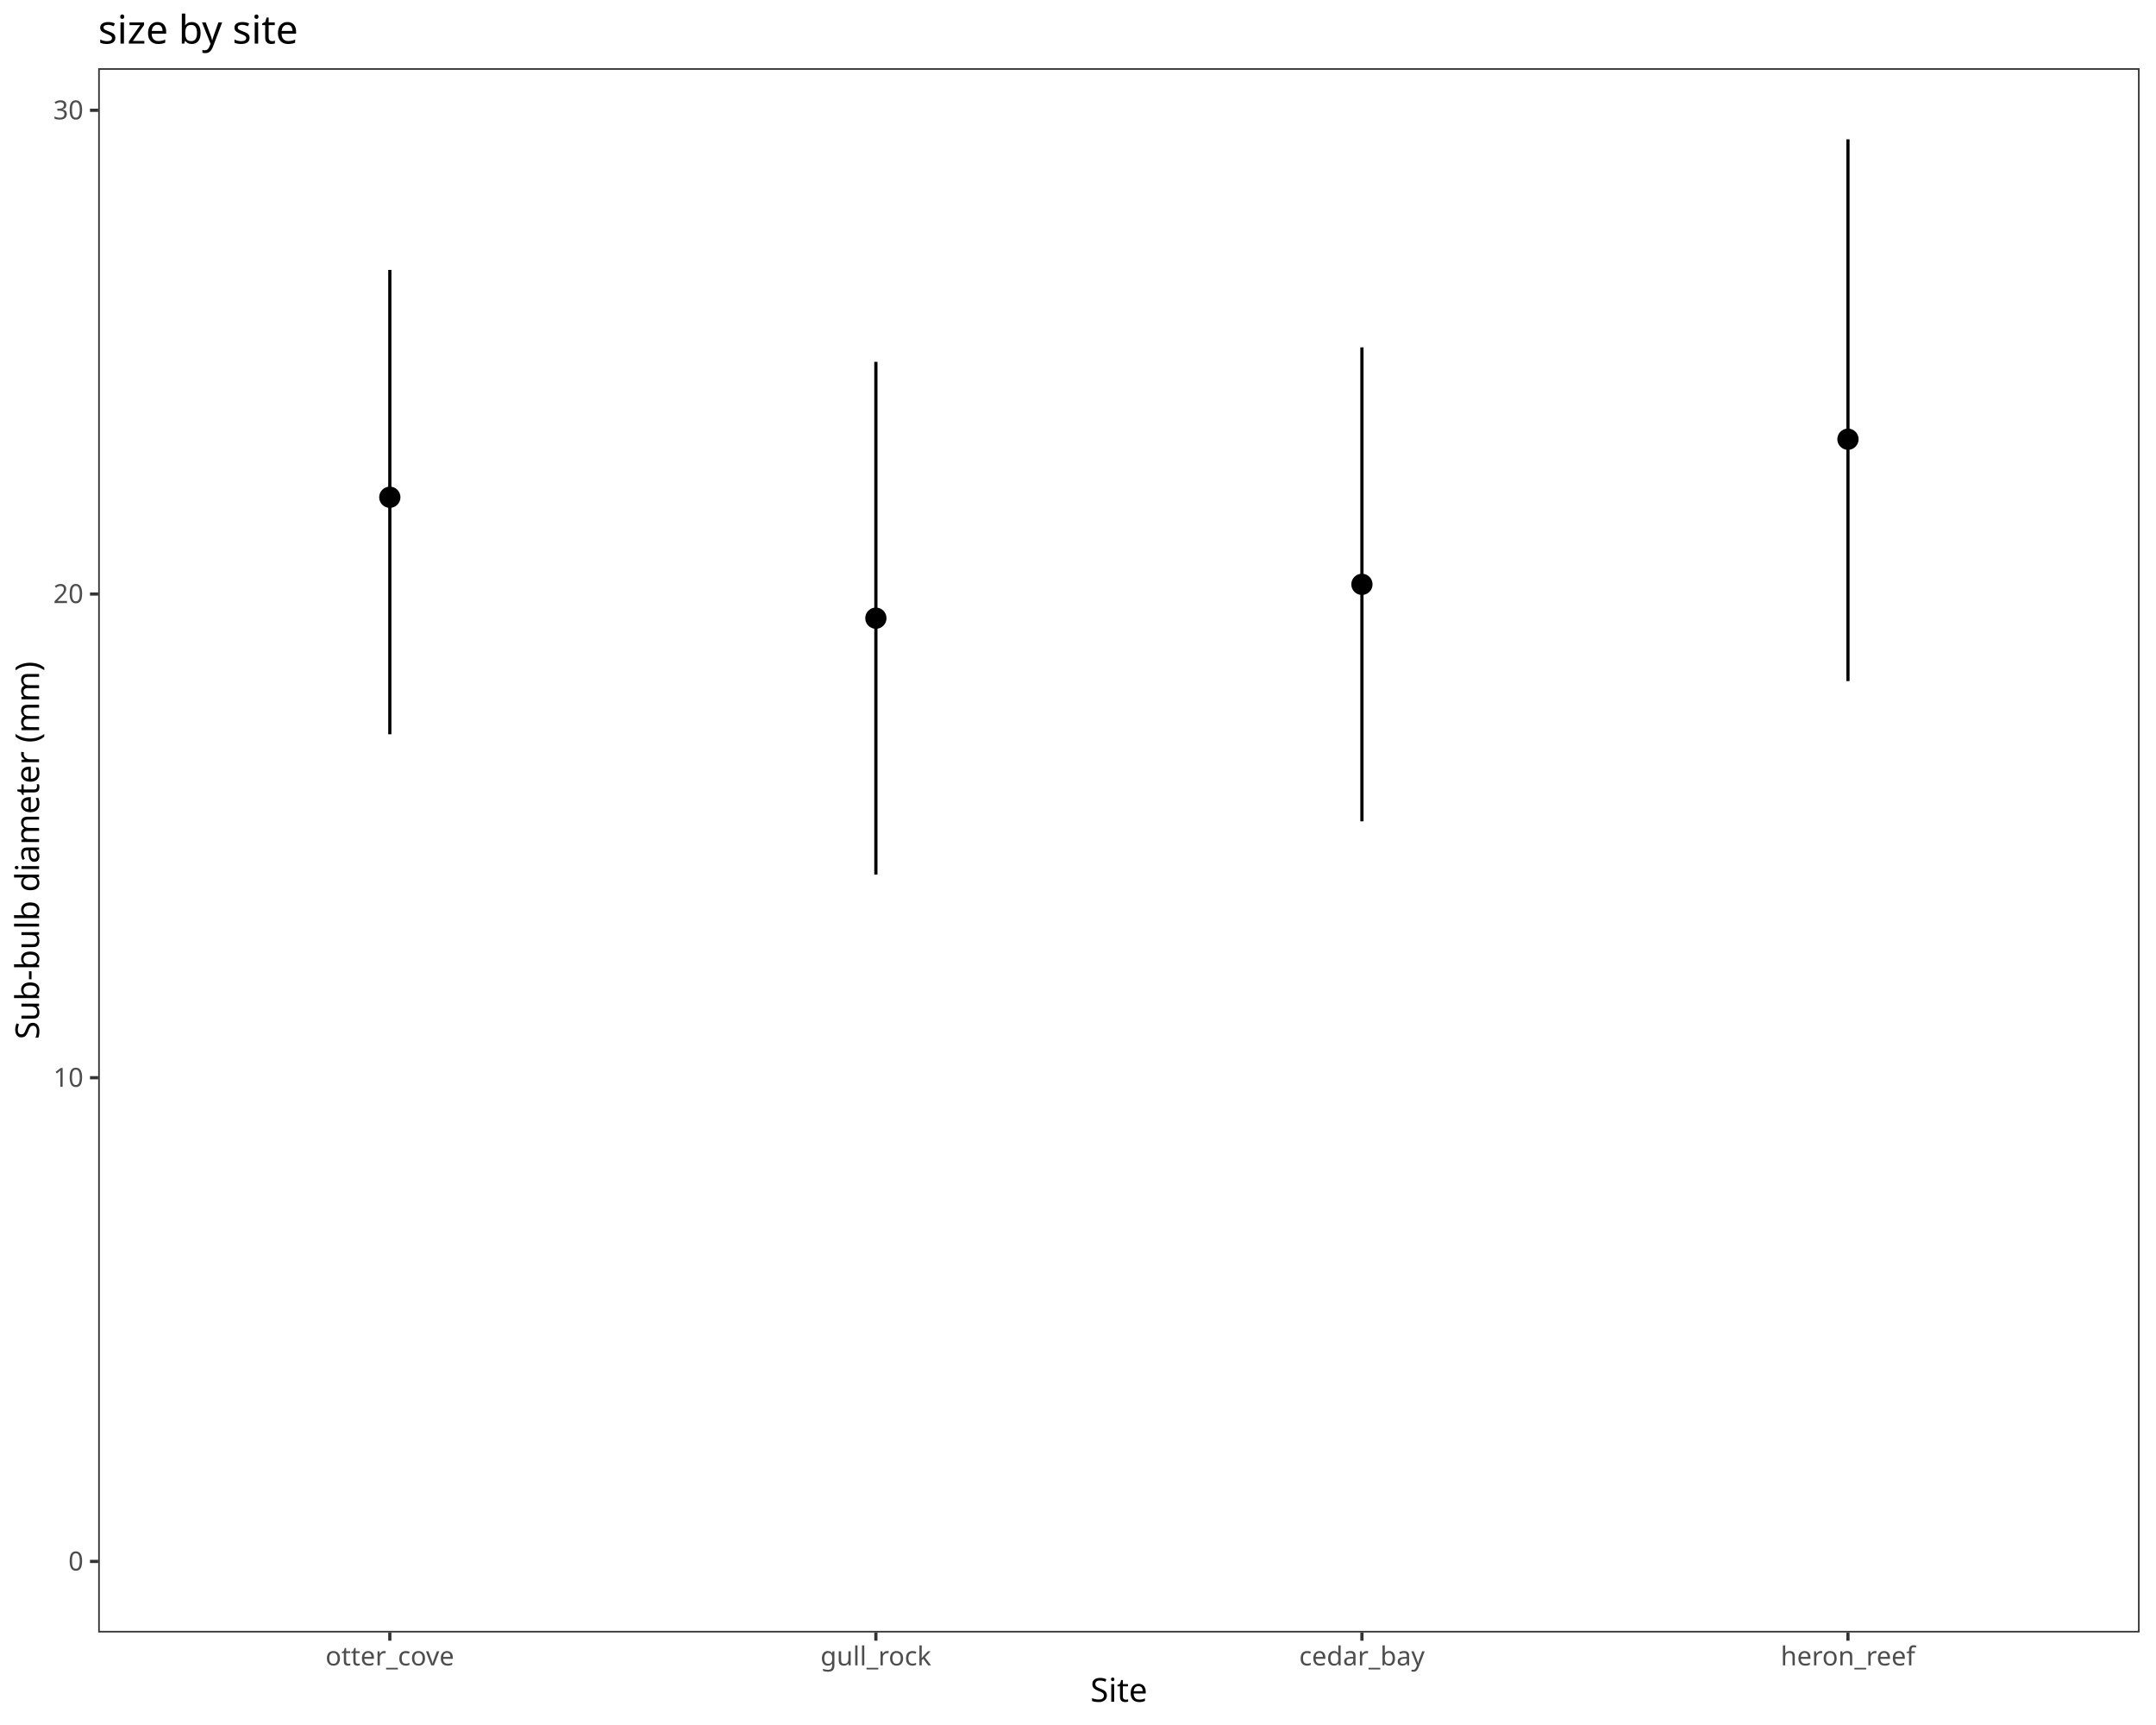
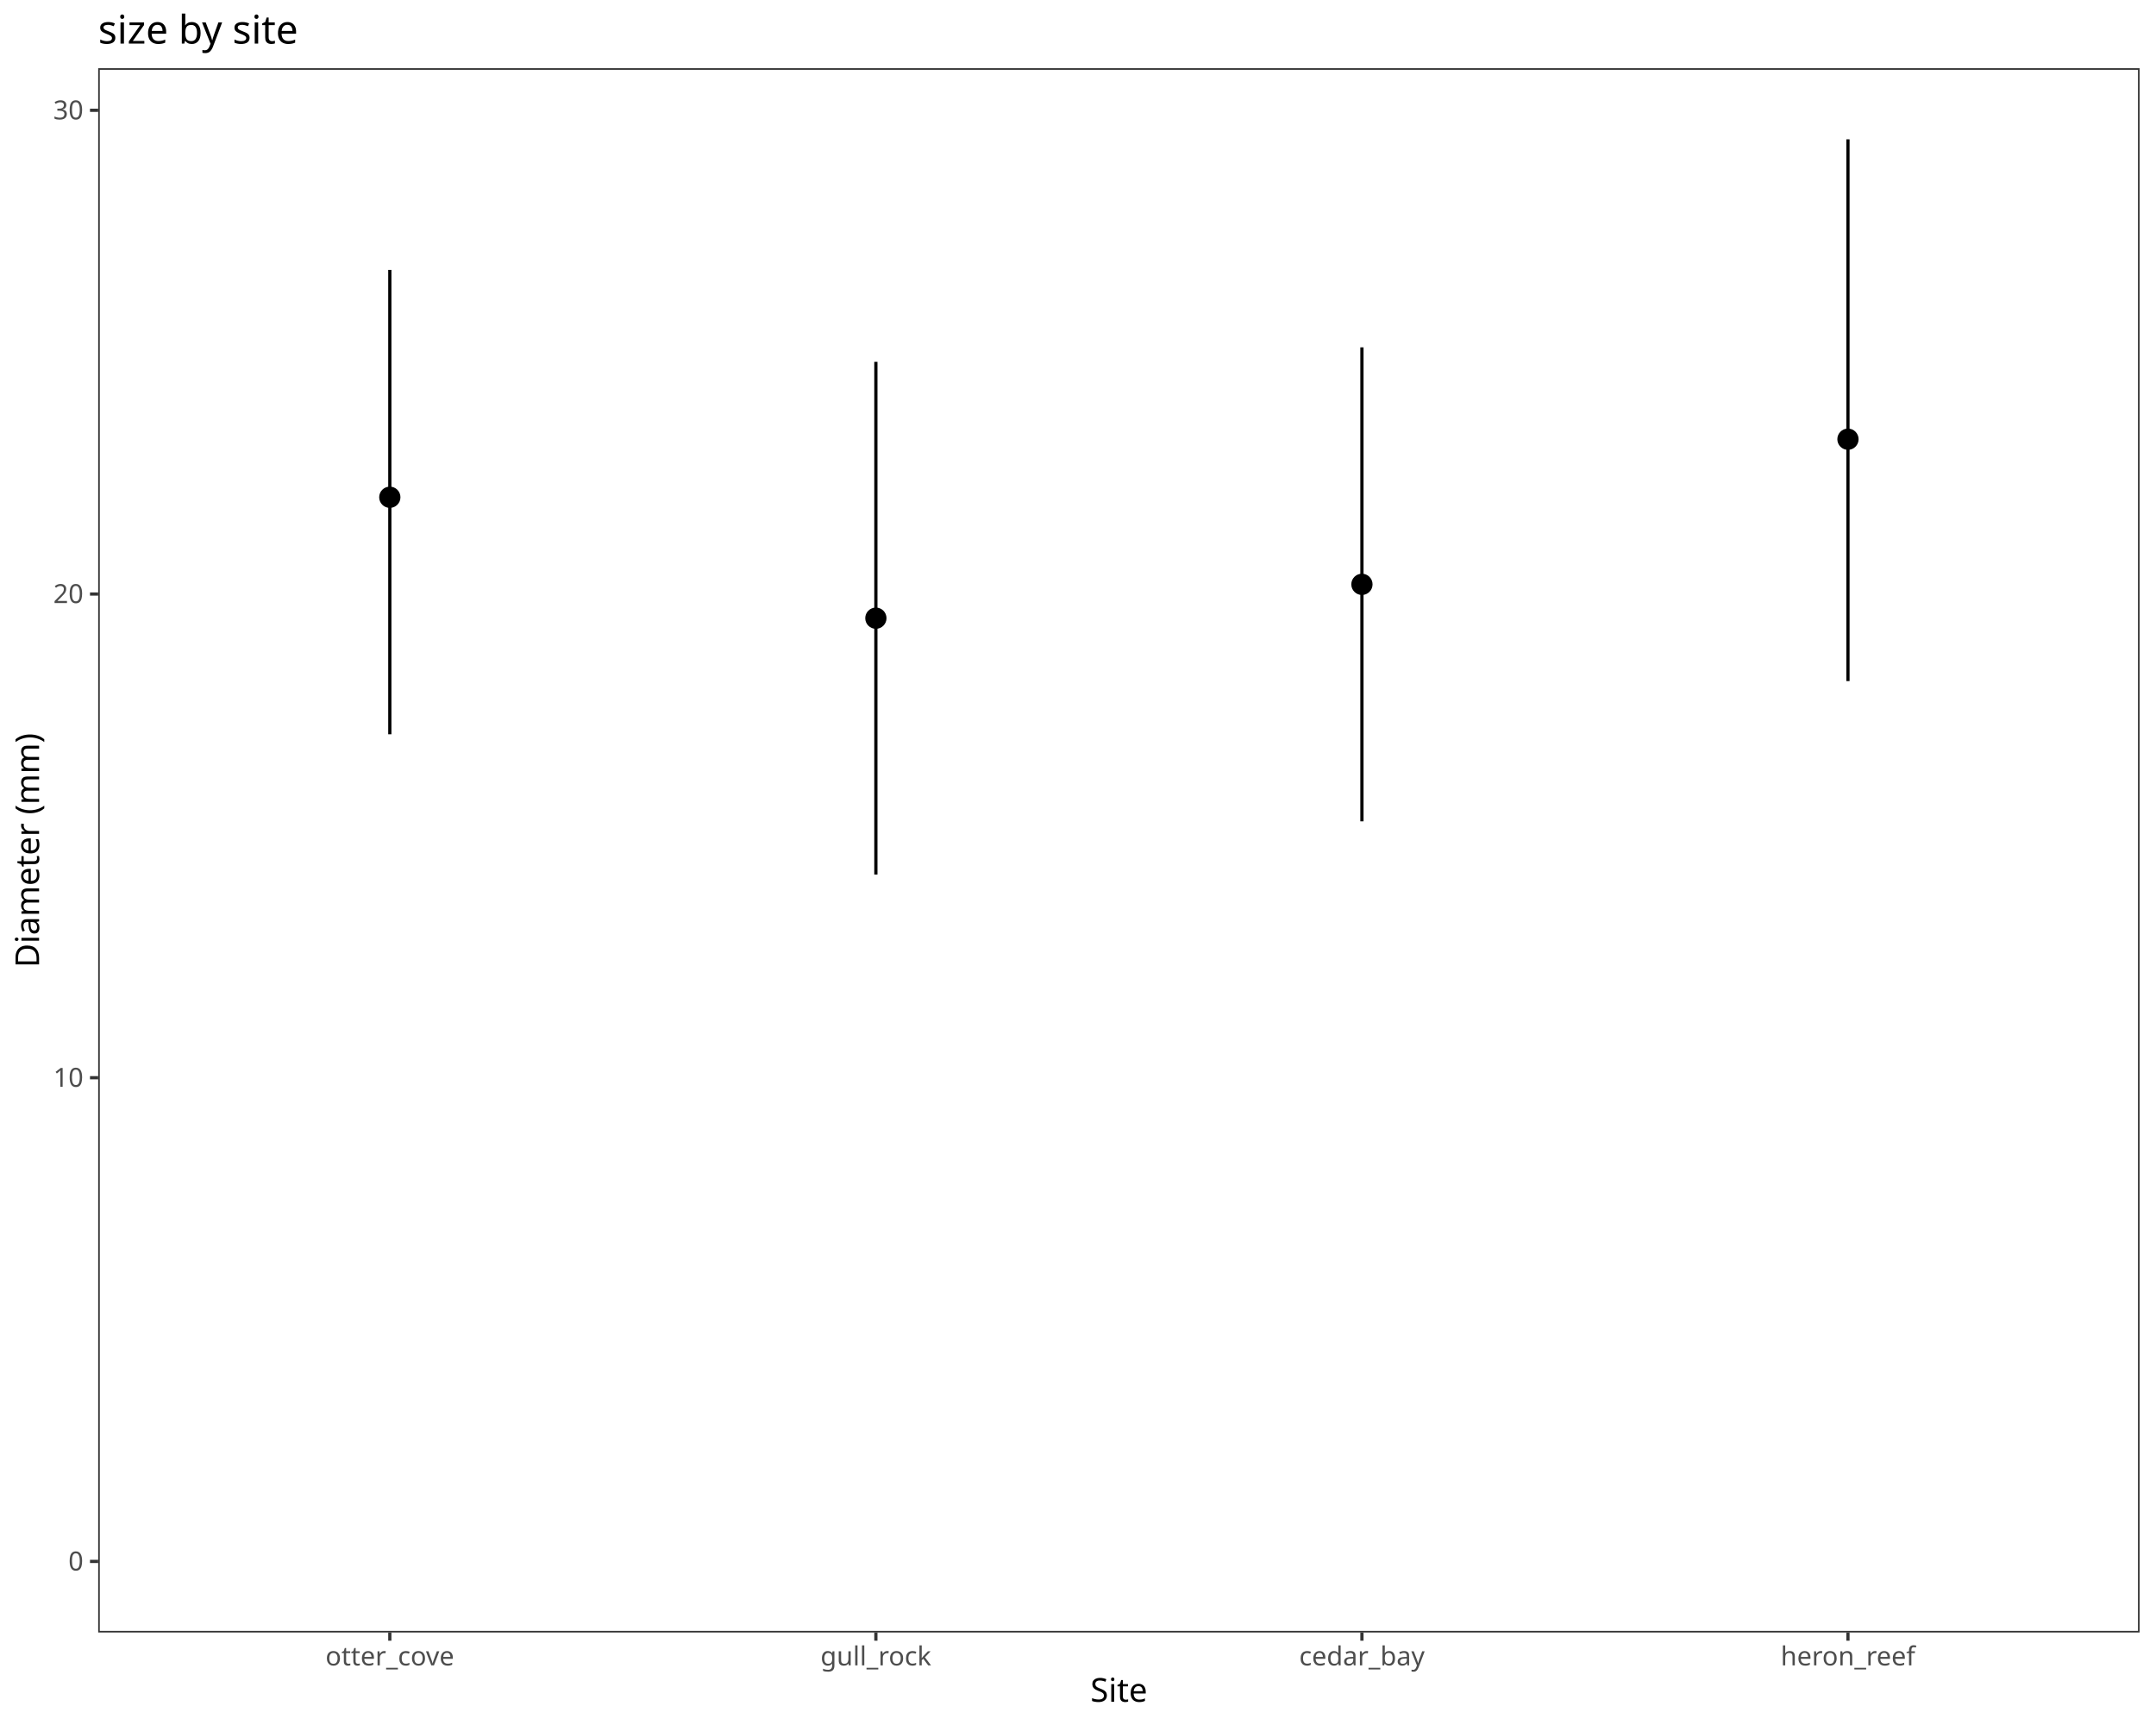
<svg xmlns="http://www.w3.org/2000/svg" class="svglite" data-engine-version="2.0" width="720.00pt" height="576.00pt" viewBox="0 0 720.00 576.00">
  <defs>
    <style type="text/css">
    .svglite line, .svglite polyline, .svglite polygon, .svglite path, .svglite rect, .svglite circle {
      fill: none;
      stroke: #000000;
      stroke-linecap: round;
      stroke-linejoin: round;
      stroke-miterlimit: 10.00;
    }
  </style>
  </defs>
  <rect width="100%" height="100%" style="stroke: none; fill: #FFFFFF;" />
  <defs>
    <clipPath id="cpMC4wMHw3MjAuMDB8MC4wMHw1NzYuMDA=">
      <rect x="0.00" y="0.00" width="720.00" height="576.00" />
    </clipPath>
  </defs>
  <g clip-path="url(#cpMC4wMHw3MjAuMDB8MC4wMHw1NzYuMDA=)">
    <rect x="0.00" y="0.00" width="720.00" height="576.00" style="stroke-width: 1.07; stroke: #FFFFFF; fill: #FFFFFF;" />
  </g>
  <defs>
    <clipPath id="cpMzIuNzl8NzE0LjUyfDIyLjc4fDU0NS4xMQ==">
      <rect x="32.79" y="22.78" width="681.73" height="522.33" />
    </clipPath>
  </defs>
  <g clip-path="url(#cpMzIuNzl8NzE0LjUyfDIyLjc4fDU0NS4xMQ==)">
    <rect x="32.79" y="22.78" width="681.73" height="522.33" style="stroke-width: 1.07; stroke: none; fill: #FFFFFF;" />
    <line x1="130.18" y1="245.19" x2="130.18" y2="90.13" style="stroke-width: 1.07; stroke-linecap: butt;" />
    <line x1="292.50" y1="292.02" x2="292.50" y2="120.82" style="stroke-width: 1.07; stroke-linecap: butt;" />
    <line x1="454.82" y1="274.26" x2="454.82" y2="115.98" style="stroke-width: 1.07; stroke-linecap: butt;" />
    <line x1="617.13" y1="227.42" x2="617.13" y2="46.53" style="stroke-width: 1.07; stroke-linecap: butt;" />
    <circle cx="130.18" cy="166.04" r="2.84" style="stroke-width: 1.42; fill: #000000;" />
    <circle cx="292.50" cy="206.42" r="2.84" style="stroke-width: 1.42; fill: #000000;" />
    <circle cx="454.82" cy="195.12" r="2.84" style="stroke-width: 1.42; fill: #000000;" />
    <circle cx="617.13" cy="146.66" r="2.84" style="stroke-width: 1.42; fill: #000000;" />
    <rect x="32.79" y="22.78" width="681.73" height="522.33" style="stroke-width: 1.07; stroke: #333333;" />
  </g>
  <g clip-path="url(#cpMC4wMHw3MjAuMDB8MC4wMHw1NzYuMDA=)">
    <text x="27.86" y="524.40" text-anchor="end" style="font-size: 8.80px; fill: #4D4D4D; font-family: sans;" textLength="4.89px" lengthAdjust="spacingAndGlyphs">0</text>
    <text x="27.86" y="362.89" text-anchor="end" style="font-size: 8.80px; fill: #4D4D4D; font-family: sans;" textLength="9.79px" lengthAdjust="spacingAndGlyphs">10</text>
    <text x="27.86" y="201.37" text-anchor="end" style="font-size: 8.80px; fill: #4D4D4D; font-family: sans;" textLength="9.79px" lengthAdjust="spacingAndGlyphs">20</text>
    <text x="27.86" y="39.86" text-anchor="end" style="font-size: 8.80px; fill: #4D4D4D; font-family: sans;" textLength="9.79px" lengthAdjust="spacingAndGlyphs">30</text>
    <polyline points="30.05,521.37 32.79,521.37 " style="stroke-width: 1.07; stroke: #333333; stroke-linecap: butt;" />
    <polyline points="30.05,359.86 32.79,359.86 " style="stroke-width: 1.07; stroke: #333333; stroke-linecap: butt;" />
    <polyline points="30.05,198.35 32.79,198.35 " style="stroke-width: 1.07; stroke: #333333; stroke-linecap: butt;" />
    <polyline points="30.05,36.83 32.79,36.83 " style="stroke-width: 1.07; stroke: #333333; stroke-linecap: butt;" />
    <polyline points="130.18,547.85 130.18,545.11 " style="stroke-width: 1.07; stroke: #333333; stroke-linecap: butt;" />
    <polyline points="292.50,547.85 292.50,545.11 " style="stroke-width: 1.07; stroke: #333333; stroke-linecap: butt;" />
    <polyline points="454.82,547.85 454.82,545.11 " style="stroke-width: 1.07; stroke: #333333; stroke-linecap: butt;" />
    <polyline points="617.13,547.85 617.13,545.11 " style="stroke-width: 1.07; stroke: #333333; stroke-linecap: butt;" />
    <text x="130.18" y="556.10" text-anchor="middle" style="font-size: 8.80px; fill: #4D4D4D; font-family: sans;" textLength="41.10px" lengthAdjust="spacingAndGlyphs">otter_cove</text>
    <text x="292.50" y="556.10" text-anchor="middle" style="font-size: 8.80px; fill: #4D4D4D; font-family: sans;" textLength="35.22px" lengthAdjust="spacingAndGlyphs">gull_rock</text>
    <text x="454.82" y="556.10" text-anchor="middle" style="font-size: 8.80px; fill: #4D4D4D; font-family: sans;" textLength="41.10px" lengthAdjust="spacingAndGlyphs">cedar_bay</text>
    <text x="617.13" y="556.10" text-anchor="middle" style="font-size: 8.80px; fill: #4D4D4D; font-family: sans;" textLength="42.57px" lengthAdjust="spacingAndGlyphs">heron_reef</text>
    <text x="373.66" y="568.24" text-anchor="middle" style="font-size: 11.00px; font-family: sans;" textLength="18.96px" lengthAdjust="spacingAndGlyphs">Site</text>
-     <text transform="translate(13.05,283.95) rotate(-90)" text-anchor="middle" style="font-size: 11.00px; font-family: sans;" textLength="118.61px" lengthAdjust="spacingAndGlyphs">Sub-bulb diameter (mm)</text>
+     <text transform="translate(13.05,283.95) rotate(-90)" text-anchor="middle" style="font-size: 11.00px; font-family: sans;" textLength="73.35px" lengthAdjust="spacingAndGlyphs">Diameter (mm)</text>
    <text x="32.79" y="14.56" style="font-size: 13.20px; font-family: sans;" textLength="65.31px" lengthAdjust="spacingAndGlyphs">size by site</text>
  </g>
</svg>
